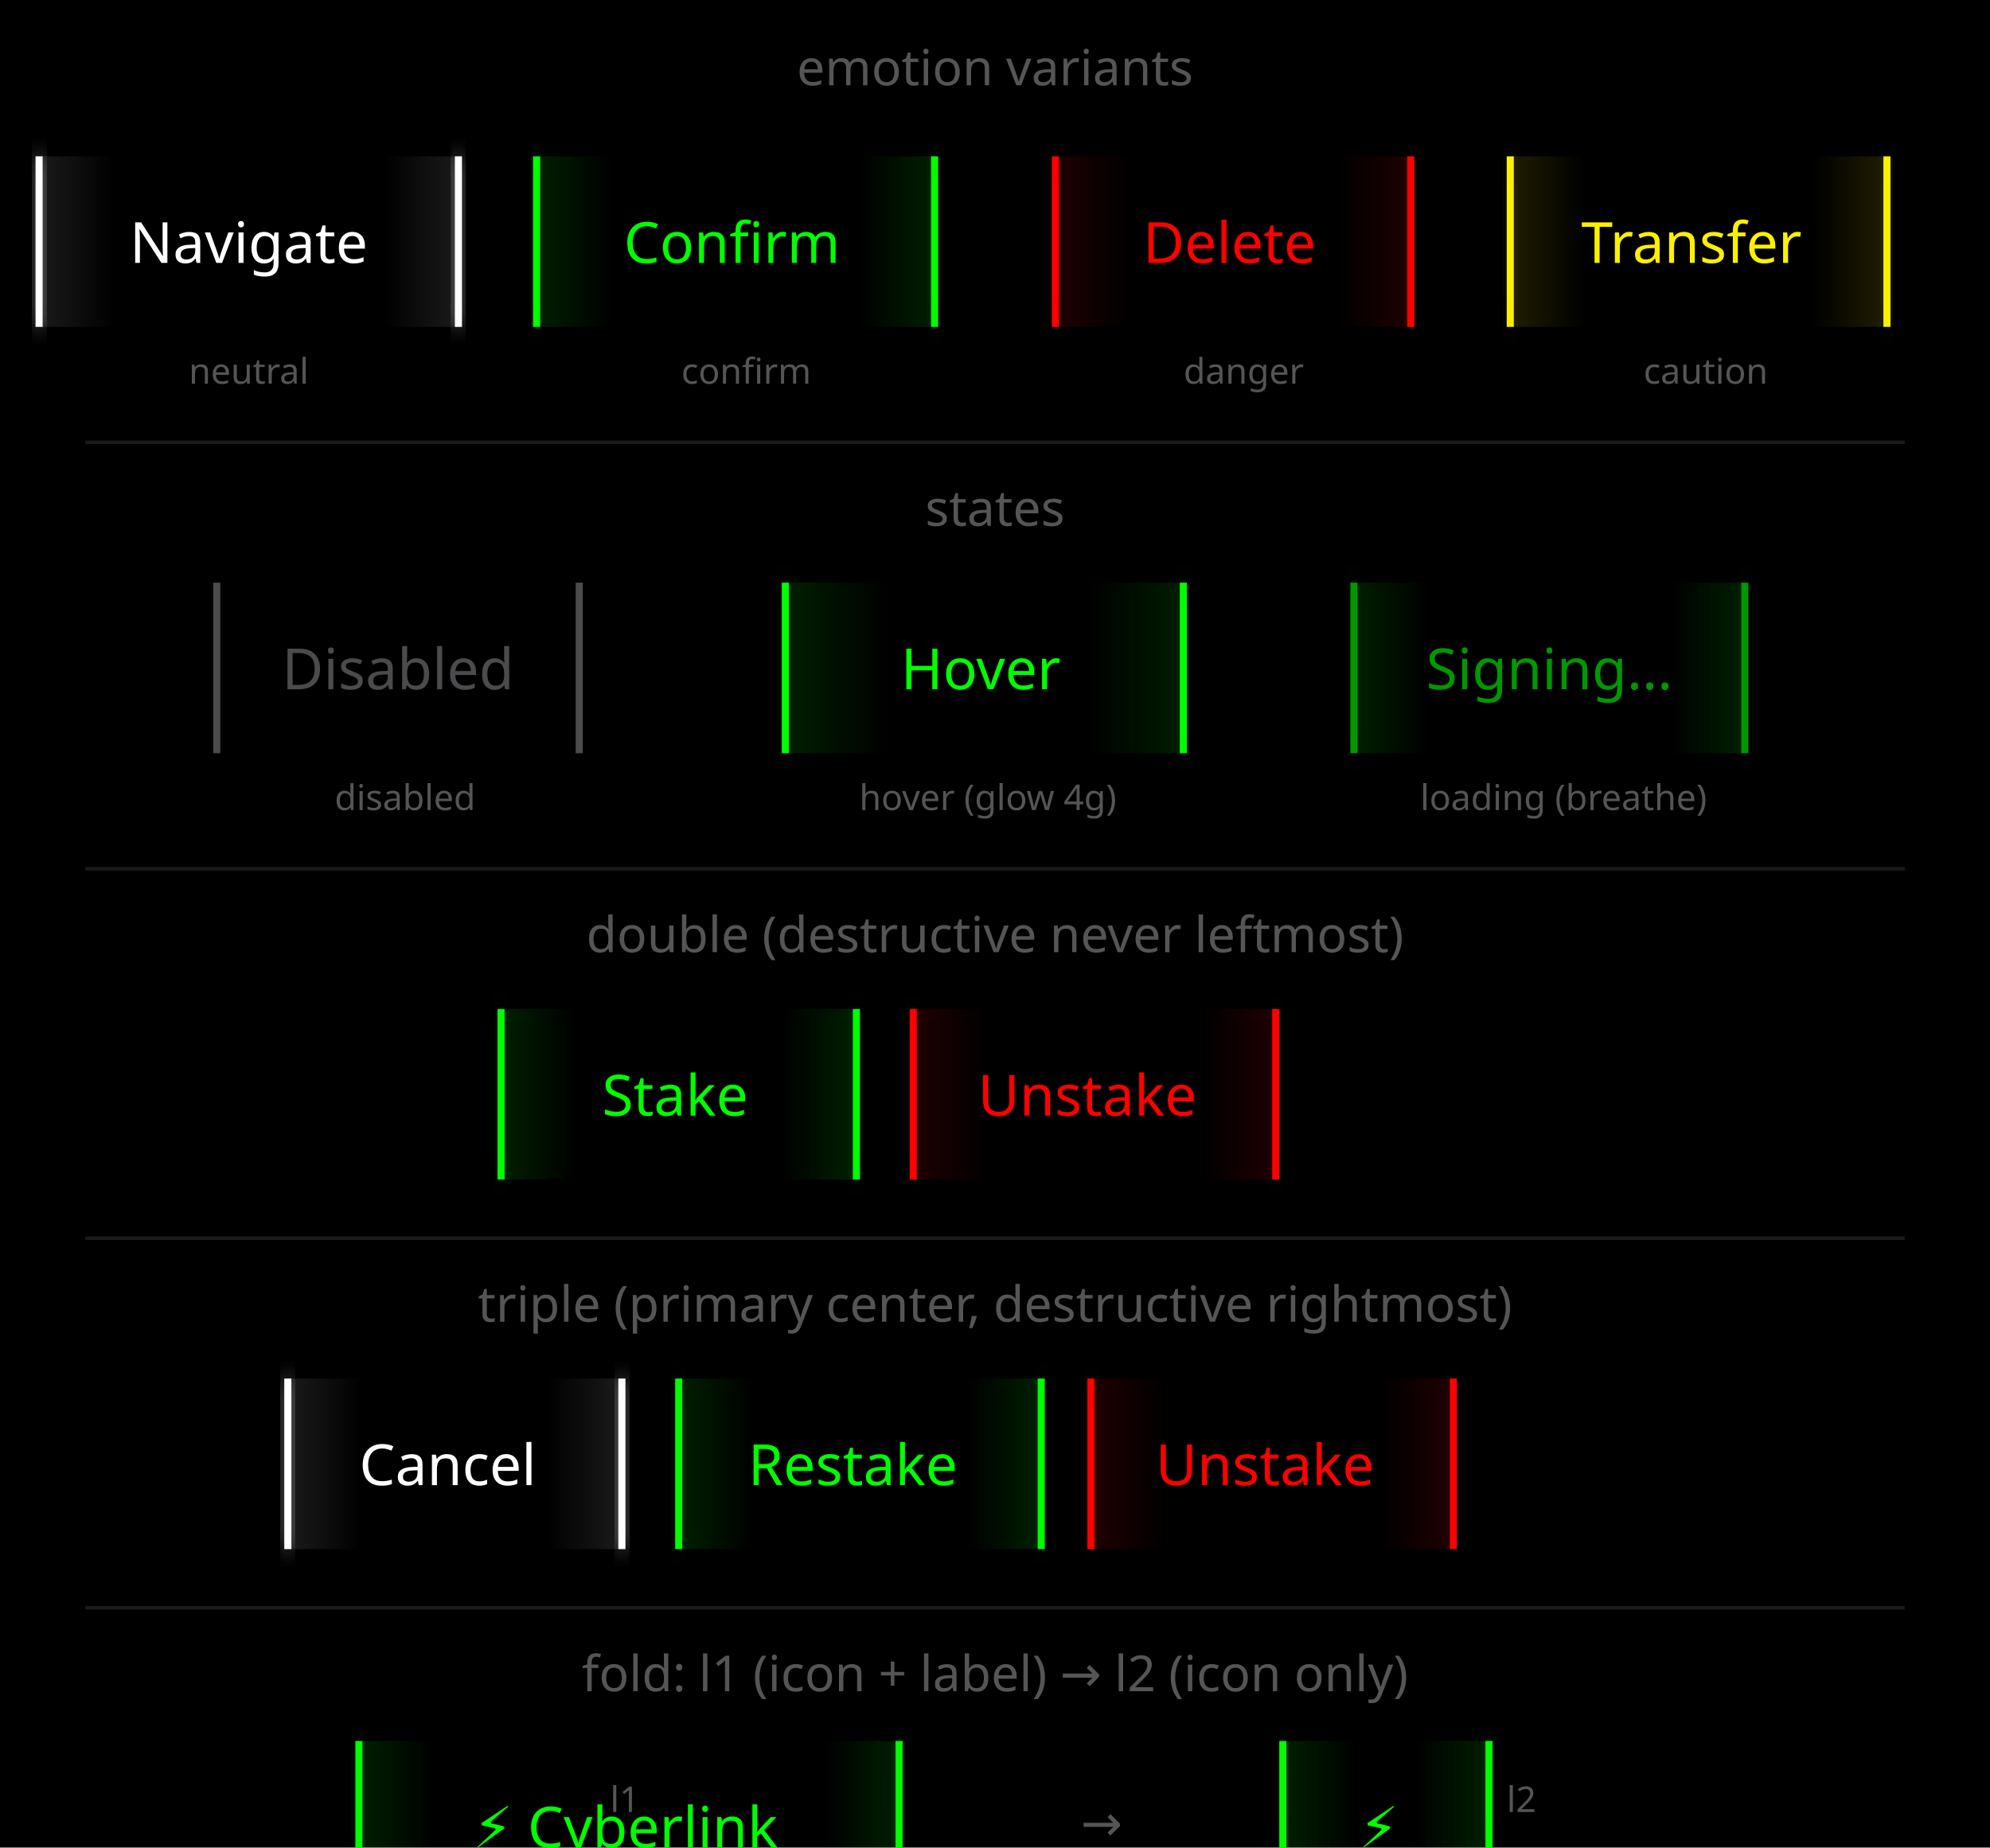
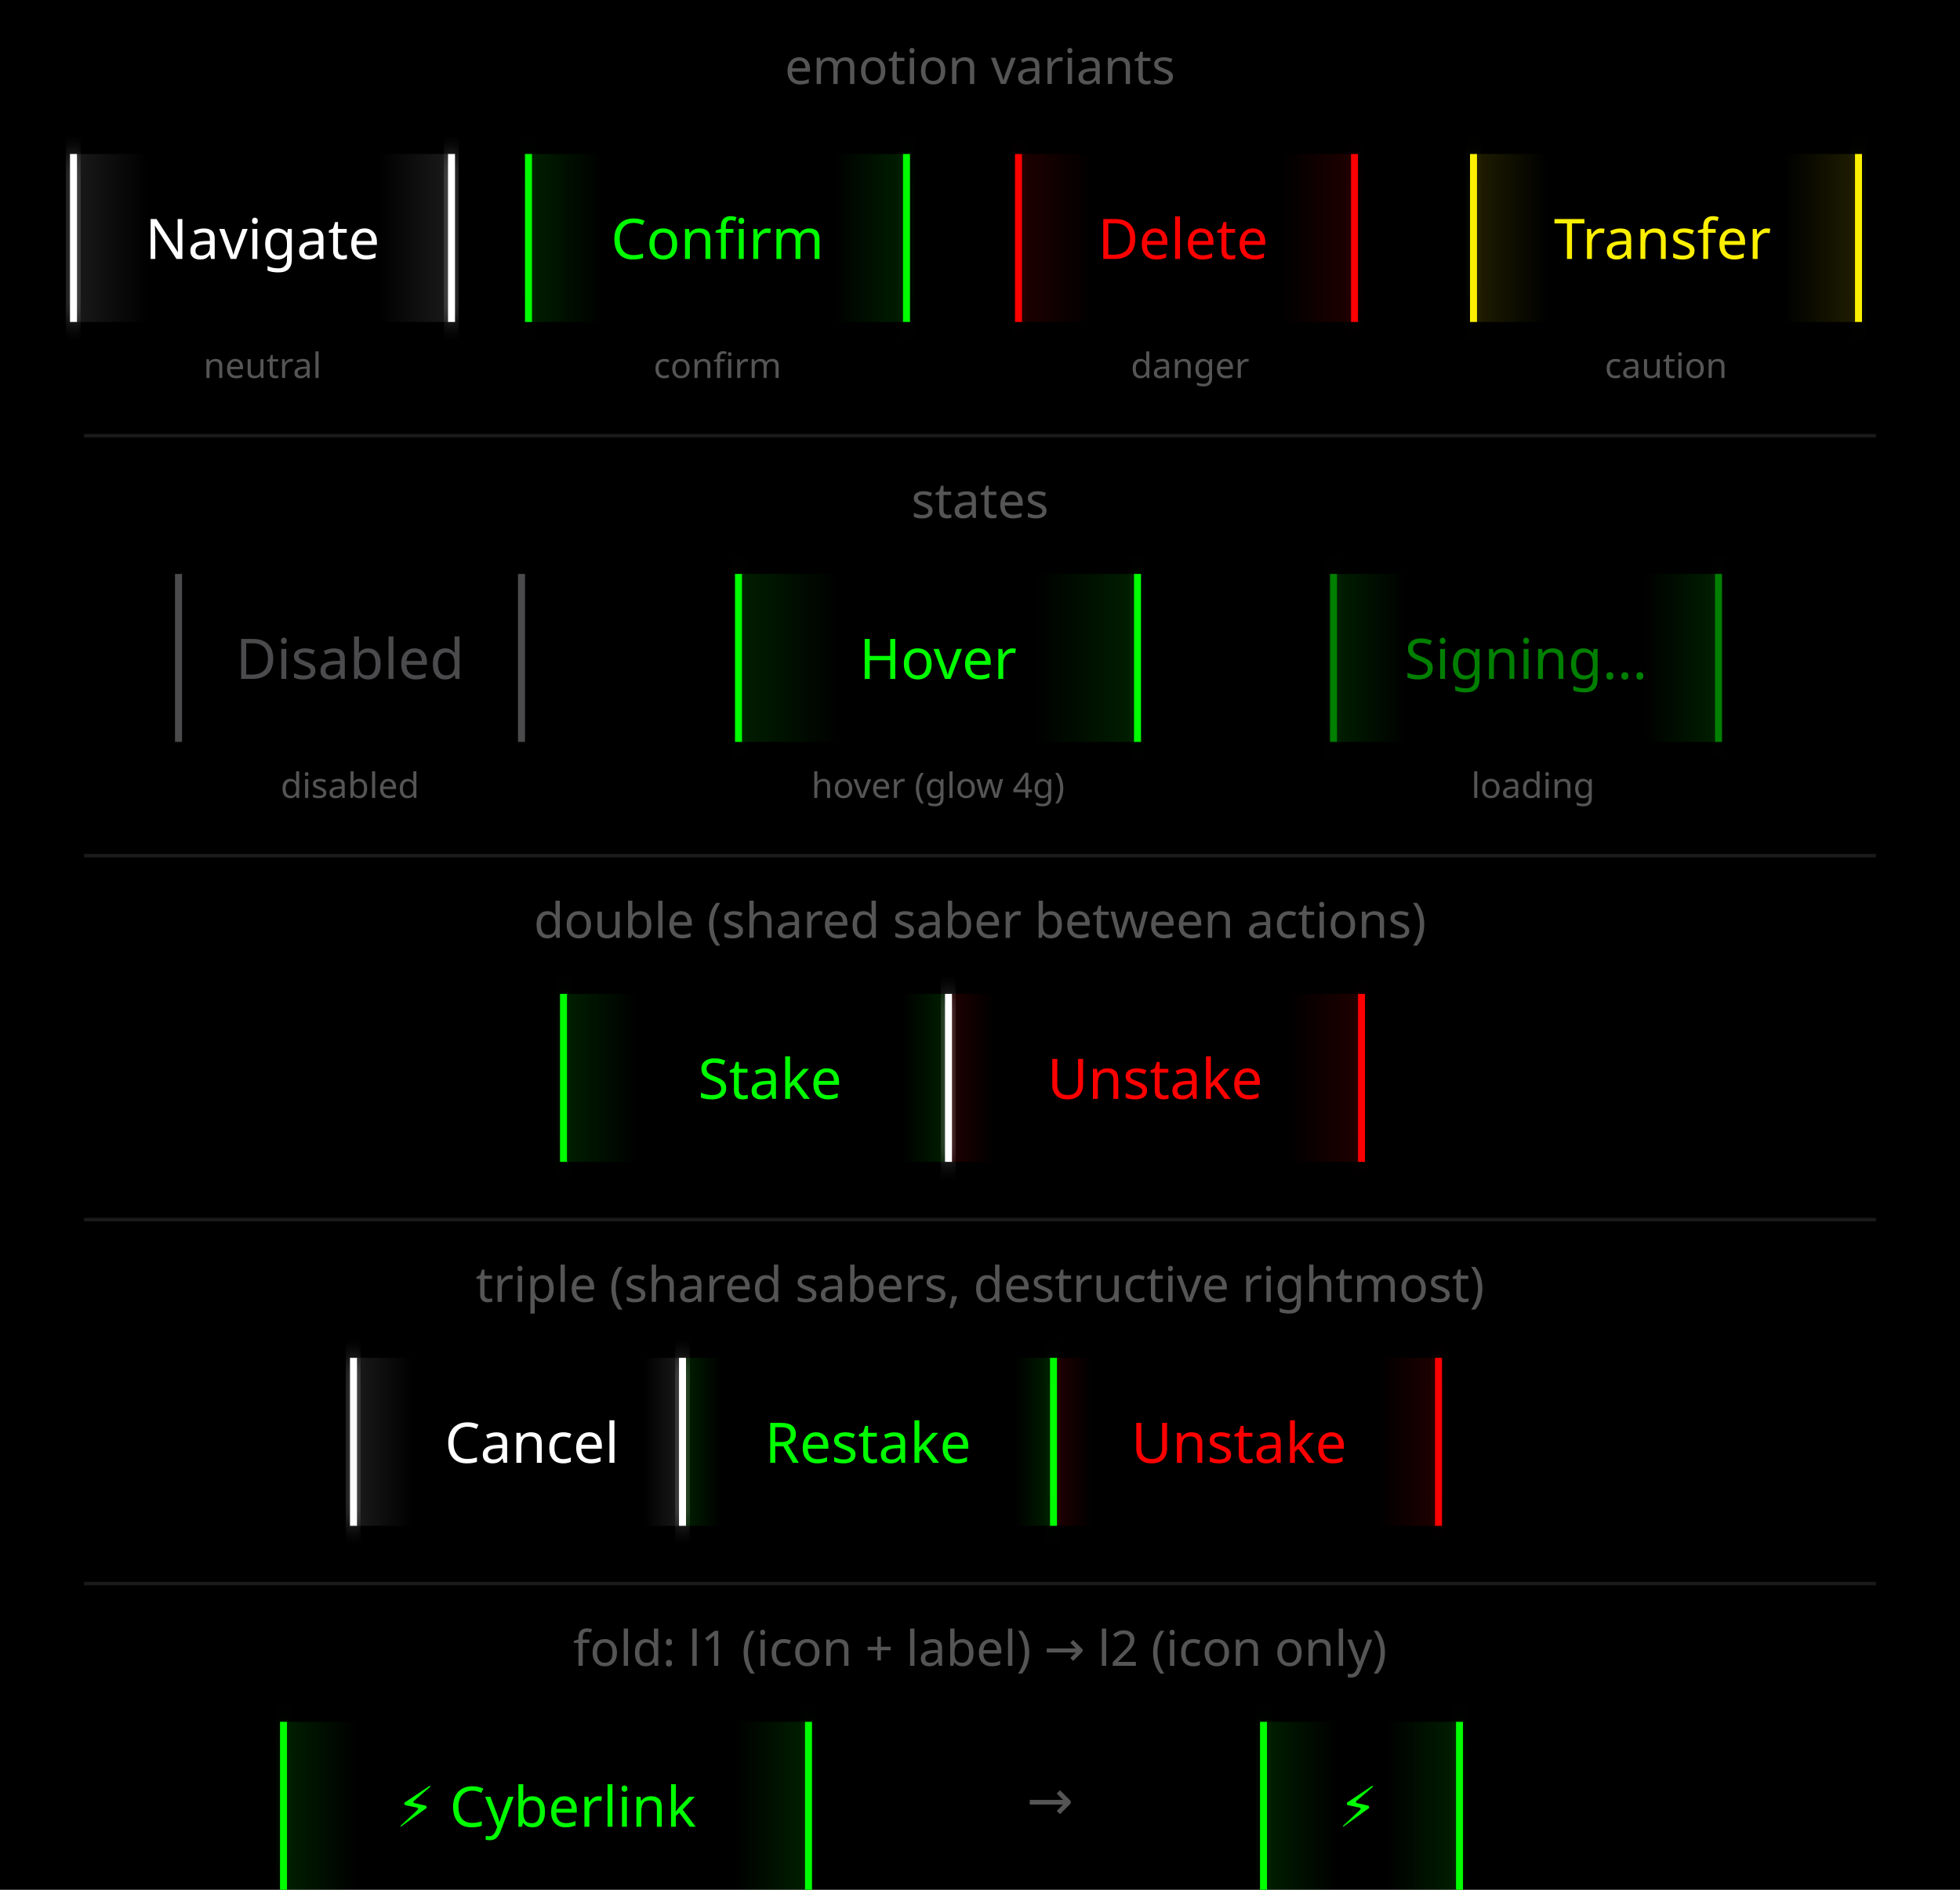
- <svg xmlns="http://www.w3.org/2000/svg" viewBox="0 0 560 520" width="560" height="520">
+ <svg xmlns="http://www.w3.org/2000/svg" viewBox="0 0 560 540" width="560" height="540">
  <defs>
    <filter id="gw" x="-50%" y="-10%" width="200%" height="120%">
-       <feGaussianBlur stdDeviation="3" result="b" />
+       <feGaussianBlur stdDeviation="3" />
      <feMerge>
-         <feMergeNode in="b" />
+         <feMergeNode />
        <feMergeNode in="SourceGraphic" />
      </feMerge>
    </filter>
    <filter id="gg" x="-50%" y="-10%" width="200%" height="120%">
      <feGaussianBlur stdDeviation="5" result="b" />
      <feFlood flood-color="#00fe00" flood-opacity="0.5" result="c" />
      <feComposite in="c" in2="b" operator="in" result="cb" />
      <feMerge>
        <feMergeNode in="cb" />
        <feMergeNode in="SourceGraphic" />
      </feMerge>
    </filter>
    <filter id="gr" x="-50%" y="-10%" width="200%" height="120%">
      <feGaussianBlur stdDeviation="5" result="b" />
      <feFlood flood-color="#ff0000" flood-opacity="0.5" result="c" />
      <feComposite in="c" in2="b" operator="in" result="cb" />
      <feMerge>
        <feMergeNode in="cb" />
        <feMergeNode in="SourceGraphic" />
      </feMerge>
    </filter>
    <filter id="gy" x="-50%" y="-10%" width="200%" height="120%">
      <feGaussianBlur stdDeviation="5" result="b" />
      <feFlood flood-color="#fcf000" flood-opacity="0.5" result="c" />
      <feComposite in="c" in2="b" operator="in" result="cb" />
      <feMerge>
        <feMergeNode in="cb" />
        <feMergeNode in="SourceGraphic" />
      </feMerge>
    </filter>
-     <linearGradient id="iwr" x1="0" y1="0" x2="1" y2="0">
+     <linearGradient id="iwr">
      <stop offset="0%" stop-color="#fff" stop-opacity="0.1" />
      <stop offset="100%" stop-color="#fff" stop-opacity="0" />
    </linearGradient>
-     <linearGradient id="iwl" x1="1" y1="0" x2="0" y2="0">
+     <linearGradient id="iwl" x1="1" x2="0">
      <stop offset="0%" stop-color="#fff" stop-opacity="0.1" />
      <stop offset="100%" stop-color="#fff" stop-opacity="0" />
    </linearGradient>
-     <linearGradient id="igr" x1="0" y1="0" x2="1" y2="0">
+     <linearGradient id="igr">
      <stop offset="0%" stop-color="#00fe00" stop-opacity="0.12" />
      <stop offset="100%" stop-color="#00fe00" stop-opacity="0" />
    </linearGradient>
-     <linearGradient id="igl" x1="1" y1="0" x2="0" y2="0">
+     <linearGradient id="igl" x1="1" x2="0">
      <stop offset="0%" stop-color="#00fe00" stop-opacity="0.12" />
      <stop offset="100%" stop-color="#00fe00" stop-opacity="0" />
    </linearGradient>
-     <linearGradient id="irr" x1="0" y1="0" x2="1" y2="0">
+     <linearGradient id="irr">
      <stop offset="0%" stop-color="#ff0000" stop-opacity="0.12" />
      <stop offset="100%" stop-color="#ff0000" stop-opacity="0" />
    </linearGradient>
-     <linearGradient id="irl" x1="1" y1="0" x2="0" y2="0">
+     <linearGradient id="irl" x1="1" x2="0">
      <stop offset="0%" stop-color="#ff0000" stop-opacity="0.12" />
      <stop offset="100%" stop-color="#ff0000" stop-opacity="0" />
    </linearGradient>
-     <linearGradient id="iyr" x1="0" y1="0" x2="1" y2="0">
+     <linearGradient id="iyr">
      <stop offset="0%" stop-color="#fcf000" stop-opacity="0.12" />
      <stop offset="100%" stop-color="#fcf000" stop-opacity="0" />
    </linearGradient>
-     <linearGradient id="iyl" x1="1" y1="0" x2="0" y2="0">
+     <linearGradient id="iyl" x1="1" x2="0">
      <stop offset="0%" stop-color="#fcf000" stop-opacity="0.12" />
      <stop offset="100%" stop-color="#fcf000" stop-opacity="0" />
    </linearGradient>
  </defs>
-   <rect width="560" height="520" fill="#000" />
+   <rect width="560" height="540" fill="#000" />
  <text x="280" y="24" font-family="Play, sans-serif" font-size="14" fill="#555" text-anchor="middle">emotion variants</text>
-   <g transform="translate(10, 44)">
+   <g transform="translate(20, 44)">
    <rect x="2" y="0" width="20" height="48" fill="url(#iwr)" />
    <rect x="0" y="0" width="2" height="48" fill="#fff" filter="url(#gw)" />
-     <text x="60" y="30" font-family="Play, sans-serif" font-size="16" fill="#fff" text-anchor="middle">Navigate</text>
-     <rect x="98" y="0" width="20" height="48" fill="url(#iwl)" />
-     <rect x="118" y="0" width="2" height="48" fill="#fff" filter="url(#gw)" />
+     <text x="55" y="30" font-family="Play, sans-serif" font-size="16" fill="#fff" text-anchor="middle">Navigate</text>
+     <rect x="88" y="0" width="20" height="48" fill="url(#iwl)" />
+     <rect x="108" y="0" width="2" height="48" fill="#fff" filter="url(#gw)" />
  </g>
-   <text x="70" y="108" font-family="Play, sans-serif" font-size="10" fill="#555" text-anchor="middle">neutral</text>
+   <text x="75" y="108" font-family="Play, sans-serif" font-size="10" fill="#555" text-anchor="middle">neutral</text>
  <g transform="translate(150, 44)">
    <rect x="2" y="0" width="20" height="48" fill="url(#igr)" />
    <rect x="0" y="0" width="2" height="48" fill="#00fe00" filter="url(#gg)" />
-     <text x="56" y="30" font-family="Play, sans-serif" font-size="16" fill="#00fe00" text-anchor="middle">Confirm</text>
-     <rect x="92" y="0" width="20" height="48" fill="url(#igl)" />
-     <rect x="112" y="0" width="2" height="48" fill="#00fe00" filter="url(#gg)" />
+     <text x="55" y="30" font-family="Play, sans-serif" font-size="16" fill="#00fe00" text-anchor="middle">Confirm</text>
+     <rect x="88" y="0" width="20" height="48" fill="url(#igl)" />
+     <rect x="108" y="0" width="2" height="48" fill="#00fe00" filter="url(#gg)" />
  </g>
-   <text x="210" y="108" font-family="Play, sans-serif" font-size="10" fill="#555" text-anchor="middle">confirm</text>
-   <g transform="translate(296, 44)">
+   <text x="205" y="108" font-family="Play, sans-serif" font-size="10" fill="#555" text-anchor="middle">confirm</text>
+   <g transform="translate(290, 44)">
    <rect x="2" y="0" width="20" height="48" fill="url(#irr)" />
    <rect x="0" y="0" width="2" height="48" fill="#ff0000" filter="url(#gr)" />
-     <text x="50" y="30" font-family="Play, sans-serif" font-size="16" fill="#ff0000" text-anchor="middle">Delete</text>
-     <rect x="80" y="0" width="20" height="48" fill="url(#irl)" />
-     <rect x="100" y="0" width="2" height="48" fill="#ff0000" filter="url(#gr)" />
+     <text x="48" y="30" font-family="Play, sans-serif" font-size="16" fill="#ff0000" text-anchor="middle">Delete</text>
+     <rect x="76" y="0" width="20" height="48" fill="url(#irl)" />
+     <rect x="96" y="0" width="2" height="48" fill="#ff0000" filter="url(#gr)" />
  </g>
-   <text x="350" y="108" font-family="Play, sans-serif" font-size="10" fill="#555" text-anchor="middle">danger</text>
-   <g transform="translate(424, 44)">
+   <text x="340" y="108" font-family="Play, sans-serif" font-size="10" fill="#555" text-anchor="middle">danger</text>
+   <g transform="translate(420, 44)">
    <rect x="2" y="0" width="20" height="48" fill="url(#iyr)" />
    <rect x="0" y="0" width="2" height="48" fill="#fcf000" filter="url(#gy)" />
-     <text x="52" y="30" font-family="Play, sans-serif" font-size="16" fill="#fcf000" text-anchor="middle">Transfer</text>
-     <rect x="86" y="0" width="20" height="48" fill="url(#iyl)" />
-     <rect x="106" y="0" width="2" height="48" fill="#fcf000" filter="url(#gy)" />
+     <text x="55" y="30" font-family="Play, sans-serif" font-size="16" fill="#fcf000" text-anchor="middle">Transfer</text>
+     <rect x="90" y="0" width="20" height="48" fill="url(#iyl)" />
+     <rect x="110" y="0" width="2" height="48" fill="#fcf000" filter="url(#gy)" />
  </g>
-   <text x="480" y="108" font-family="Play, sans-serif" font-size="10" fill="#555" text-anchor="middle">caution</text>
+   <text x="476" y="108" font-family="Play, sans-serif" font-size="10" fill="#555" text-anchor="middle">caution</text>
  <rect x="24" y="124" width="512" height="1" fill="#1a1a1a" />
  <text x="280" y="148" font-family="Play, sans-serif" font-size="14" fill="#555" text-anchor="middle">states</text>
-   <g transform="translate(60, 164)">
+   <g transform="translate(50, 164)">
    <rect x="0" y="0" width="2" height="48" fill="#4b4b4d" />
-     <text x="52" y="30" font-family="Play, sans-serif" font-size="16" fill="#4b4b4d" text-anchor="middle">Disabled</text>
-     <rect x="102" y="0" width="2" height="48" fill="#4b4b4d" />
+     <text x="50" y="30" font-family="Play, sans-serif" font-size="16" fill="#4b4b4d" text-anchor="middle">Disabled</text>
+     <rect x="98" y="0" width="2" height="48" fill="#4b4b4d" />
  </g>
-   <text x="114" y="228" font-family="Play, sans-serif" font-size="10" fill="#555" text-anchor="middle">disabled</text>
-   <g transform="translate(220, 164)">
+   <text x="100" y="228" font-family="Play, sans-serif" font-size="10" fill="#555" text-anchor="middle">disabled</text>
+   <g transform="translate(210, 164)">
    <rect x="2" y="0" width="28" height="48" fill="url(#igr)" />
    <rect x="0" y="0" width="2" height="48" fill="#00fe00" filter="url(#gg)" />
-     <text x="56" y="30" font-family="Play, sans-serif" font-size="16" fill="#00fe00" text-anchor="middle">Hover</text>
+     <text x="58" y="30" font-family="Play, sans-serif" font-size="16" fill="#00fe00" text-anchor="middle">Hover</text>
    <rect x="86" y="0" width="28" height="48" fill="url(#igl)" />
-     <rect x="112" y="0" width="2" height="48" fill="#00fe00" filter="url(#gg)" />
+     <rect x="114" y="0" width="2" height="48" fill="#00fe00" filter="url(#gg)" />
  </g>
-   <text x="278" y="228" font-family="Play, sans-serif" font-size="10" fill="#555" text-anchor="middle">hover (glow 4g)</text>
+   <text x="268" y="228" font-family="Play, sans-serif" font-size="10" fill="#555" text-anchor="middle">hover (glow 4g)</text>
  <g transform="translate(380, 164)">
    <rect x="2" y="0" width="20" height="48" fill="url(#igr)" />
-     <rect x="0" y="0" width="2" height="48" fill="#00fe00" filter="url(#gg)" opacity="0.6" />
-     <text x="56" y="30" font-family="Play, sans-serif" font-size="16" fill="#00fe00" opacity="0.6" text-anchor="middle">Signing...</text>
+     <rect x="0" y="0" width="2" height="48" fill="#00fe00" filter="url(#gg)" opacity="0.5" />
+     <text x="56" y="30" font-family="Play, sans-serif" font-size="16" fill="#00fe00" opacity="0.5" text-anchor="middle">Signing...</text>
    <rect x="90" y="0" width="20" height="48" fill="url(#igl)" />
-     <rect x="110" y="0" width="2" height="48" fill="#00fe00" filter="url(#gg)" opacity="0.6" />
+     <rect x="110" y="0" width="2" height="48" fill="#00fe00" filter="url(#gg)" opacity="0.5" />
  </g>
-   <text x="440" y="228" font-family="Play, sans-serif" font-size="10" fill="#555" text-anchor="middle">loading (breathe)</text>
+   <text x="438" y="228" font-family="Play, sans-serif" font-size="10" fill="#555" text-anchor="middle">loading</text>
  <rect x="24" y="244" width="512" height="1" fill="#1a1a1a" />
-   <text x="280" y="268" font-family="Play, sans-serif" font-size="14" fill="#555" text-anchor="middle">double (destructive never leftmost)</text>
-   <g transform="translate(140, 284)">
+   <text x="280" y="268" font-family="Play, sans-serif" font-size="14" fill="#555" text-anchor="middle">double (shared saber between actions)</text>
+   <g transform="translate(160, 284)">
    <rect x="2" y="0" width="20" height="48" fill="url(#igr)" />
    <rect x="0" y="0" width="2" height="48" fill="#00fe00" filter="url(#gg)" />
-     <text x="50" y="30" font-family="Play, sans-serif" font-size="16" fill="#00fe00" text-anchor="middle">Stake</text>
-     <rect x="80" y="0" width="20" height="48" fill="url(#igl)" />
-     <rect x="100" y="0" width="2" height="48" fill="#00fe00" filter="url(#gg)" />
-     <rect x="118" y="0" width="20" height="48" fill="url(#irr)" />
-     <rect x="116" y="0" width="2" height="48" fill="#ff0000" filter="url(#gr)" />
-     <text x="166" y="30" font-family="Play, sans-serif" font-size="16" fill="#ff0000" text-anchor="middle">Unstake</text>
-     <rect x="198" y="0" width="20" height="48" fill="url(#irl)" />
-     <rect x="218" y="0" width="2" height="48" fill="#ff0000" filter="url(#gr)" />
+     <text x="60" y="30" font-family="Play, sans-serif" font-size="16" fill="#00fe00" text-anchor="middle">Stake</text>
+     <rect x="98" y="0" width="12" height="48" fill="url(#igl)" />
+     <rect x="110" y="0" width="2" height="48" fill="#fff" filter="url(#gw)" />
+     <rect x="112" y="0" width="12" height="48" fill="url(#irr)" />
+     <text x="170" y="30" font-family="Play, sans-serif" font-size="16" fill="#ff0000" text-anchor="middle">Unstake</text>
+     <rect x="208" y="0" width="20" height="48" fill="url(#irl)" />
+     <rect x="228" y="0" width="2" height="48" fill="#ff0000" filter="url(#gr)" />
  </g>
  <rect x="24" y="348" width="512" height="1" fill="#1a1a1a" />
-   <text x="280" y="372" font-family="Play, sans-serif" font-size="14" fill="#555" text-anchor="middle">triple (primary center, destructive rightmost)</text>
-   <g transform="translate(80, 388)">
-     <rect x="2" y="0" width="20" height="48" fill="url(#iwr)" />
+   <text x="280" y="372" font-family="Play, sans-serif" font-size="14" fill="#555" text-anchor="middle">triple (shared sabers, destructive rightmost)</text>
+   <g transform="translate(100, 388)">
+     <rect x="2" y="0" width="16" height="48" fill="url(#iwr)" />
    <rect x="0" y="0" width="2" height="48" fill="#fff" filter="url(#gw)" />
-     <text x="46" y="30" font-family="Play, sans-serif" font-size="16" fill="#fff" text-anchor="middle">Cancel</text>
-     <rect x="74" y="0" width="20" height="48" fill="url(#iwl)" />
+     <text x="52" y="30" font-family="Play, sans-serif" font-size="16" fill="#fff" text-anchor="middle">Cancel</text>
+     <rect x="84" y="0" width="10" height="48" fill="url(#iwl)" />
    <rect x="94" y="0" width="2" height="48" fill="#fff" filter="url(#gw)" />
-     <rect x="112" y="0" width="20" height="48" fill="url(#igr)" />
-     <rect x="110" y="0" width="2" height="48" fill="#00fe00" filter="url(#gg)" />
-     <text x="160" y="30" font-family="Play, sans-serif" font-size="16" fill="#00fe00" text-anchor="middle">Restake</text>
-     <rect x="192" y="0" width="20" height="48" fill="url(#igl)" />
-     <rect x="212" y="0" width="2" height="48" fill="#00fe00" filter="url(#gg)" />
-     <rect x="228" y="0" width="20" height="48" fill="url(#irr)" />
-     <rect x="226" y="0" width="2" height="48" fill="#ff0000" filter="url(#gr)" />
-     <text x="276" y="30" font-family="Play, sans-serif" font-size="16" fill="#ff0000" text-anchor="middle">Unstake</text>
-     <rect x="308" y="0" width="20" height="48" fill="url(#irl)" />
-     <rect x="328" y="0" width="2" height="48" fill="#ff0000" filter="url(#gr)" />
+     <rect x="96" y="0" width="10" height="48" fill="url(#igr)" />
+     <text x="148" y="30" font-family="Play, sans-serif" font-size="16" fill="#00fe00" text-anchor="middle">Restake</text>
+     <rect x="190" y="0" width="10" height="48" fill="url(#igl)" />
+     <rect x="200" y="0" width="2" height="48" fill="#00fe00" filter="url(#gg)" />
+     <rect x="202" y="0" width="10" height="48" fill="url(#irr)" />
+     <text x="254" y="30" font-family="Play, sans-serif" font-size="16" fill="#ff0000" text-anchor="middle">Unstake</text>
+     <rect x="294" y="0" width="16" height="48" fill="url(#irl)" />
+     <rect x="310" y="0" width="2" height="48" fill="#ff0000" filter="url(#gr)" />
  </g>
  <rect x="24" y="452" width="512" height="1" fill="#1a1a1a" />
  <text x="280" y="476" font-family="Play, sans-serif" font-size="14" fill="#555" text-anchor="middle">fold: l1 (icon + label) → l2 (icon only)</text>
-   <g transform="translate(100, 490)">
+   <g transform="translate(80, 492)">
    <rect x="2" y="0" width="20" height="48" fill="url(#igr)" />
    <rect x="0" y="0" width="2" height="48" fill="#00fe00" filter="url(#gg)" />
    <text x="76" y="30" font-family="Play, sans-serif" font-size="16" fill="#00fe00" text-anchor="middle">⚡ Cyberlink</text>
-     <rect x="132" y="0" width="20" height="48" fill="url(#igl)" />
-     <rect x="152" y="0" width="2" height="48" fill="#00fe00" filter="url(#gg)" />
+     <rect x="130" y="0" width="20" height="48" fill="url(#igl)" />
+     <rect x="150" y="0" width="2" height="48" fill="#00fe00" filter="url(#gg)" />
  </g>
-   <text x="180" y="510" font-family="Play, sans-serif" font-size="10" fill="#555" text-anchor="end">l1</text>
-   <text x="310" y="518" font-family="Play, sans-serif" font-size="14" fill="#555" text-anchor="middle">→</text>
-   <g transform="translate(360, 490)">
+   <text x="300" y="520" font-family="Play, sans-serif" font-size="16" fill="#555" text-anchor="middle">→</text>
+   <g transform="translate(360, 492)">
    <rect x="2" y="0" width="20" height="48" fill="url(#igr)" />
    <rect x="0" y="0" width="2" height="48" fill="#00fe00" filter="url(#gg)" />
    <text x="28" y="30" font-family="Play, sans-serif" font-size="16" fill="#00fe00" text-anchor="middle">⚡</text>
-     <rect x="38" y="0" width="20" height="48" fill="url(#igl)" />
-     <rect x="58" y="0" width="2" height="48" fill="#00fe00" filter="url(#gg)" />
+     <rect x="36" y="0" width="20" height="48" fill="url(#igl)" />
+     <rect x="56" y="0" width="2" height="48" fill="#00fe00" filter="url(#gg)" />
  </g>
-   <text x="424" y="510" font-family="Play, sans-serif" font-size="10" fill="#555">l2</text>
</svg>
